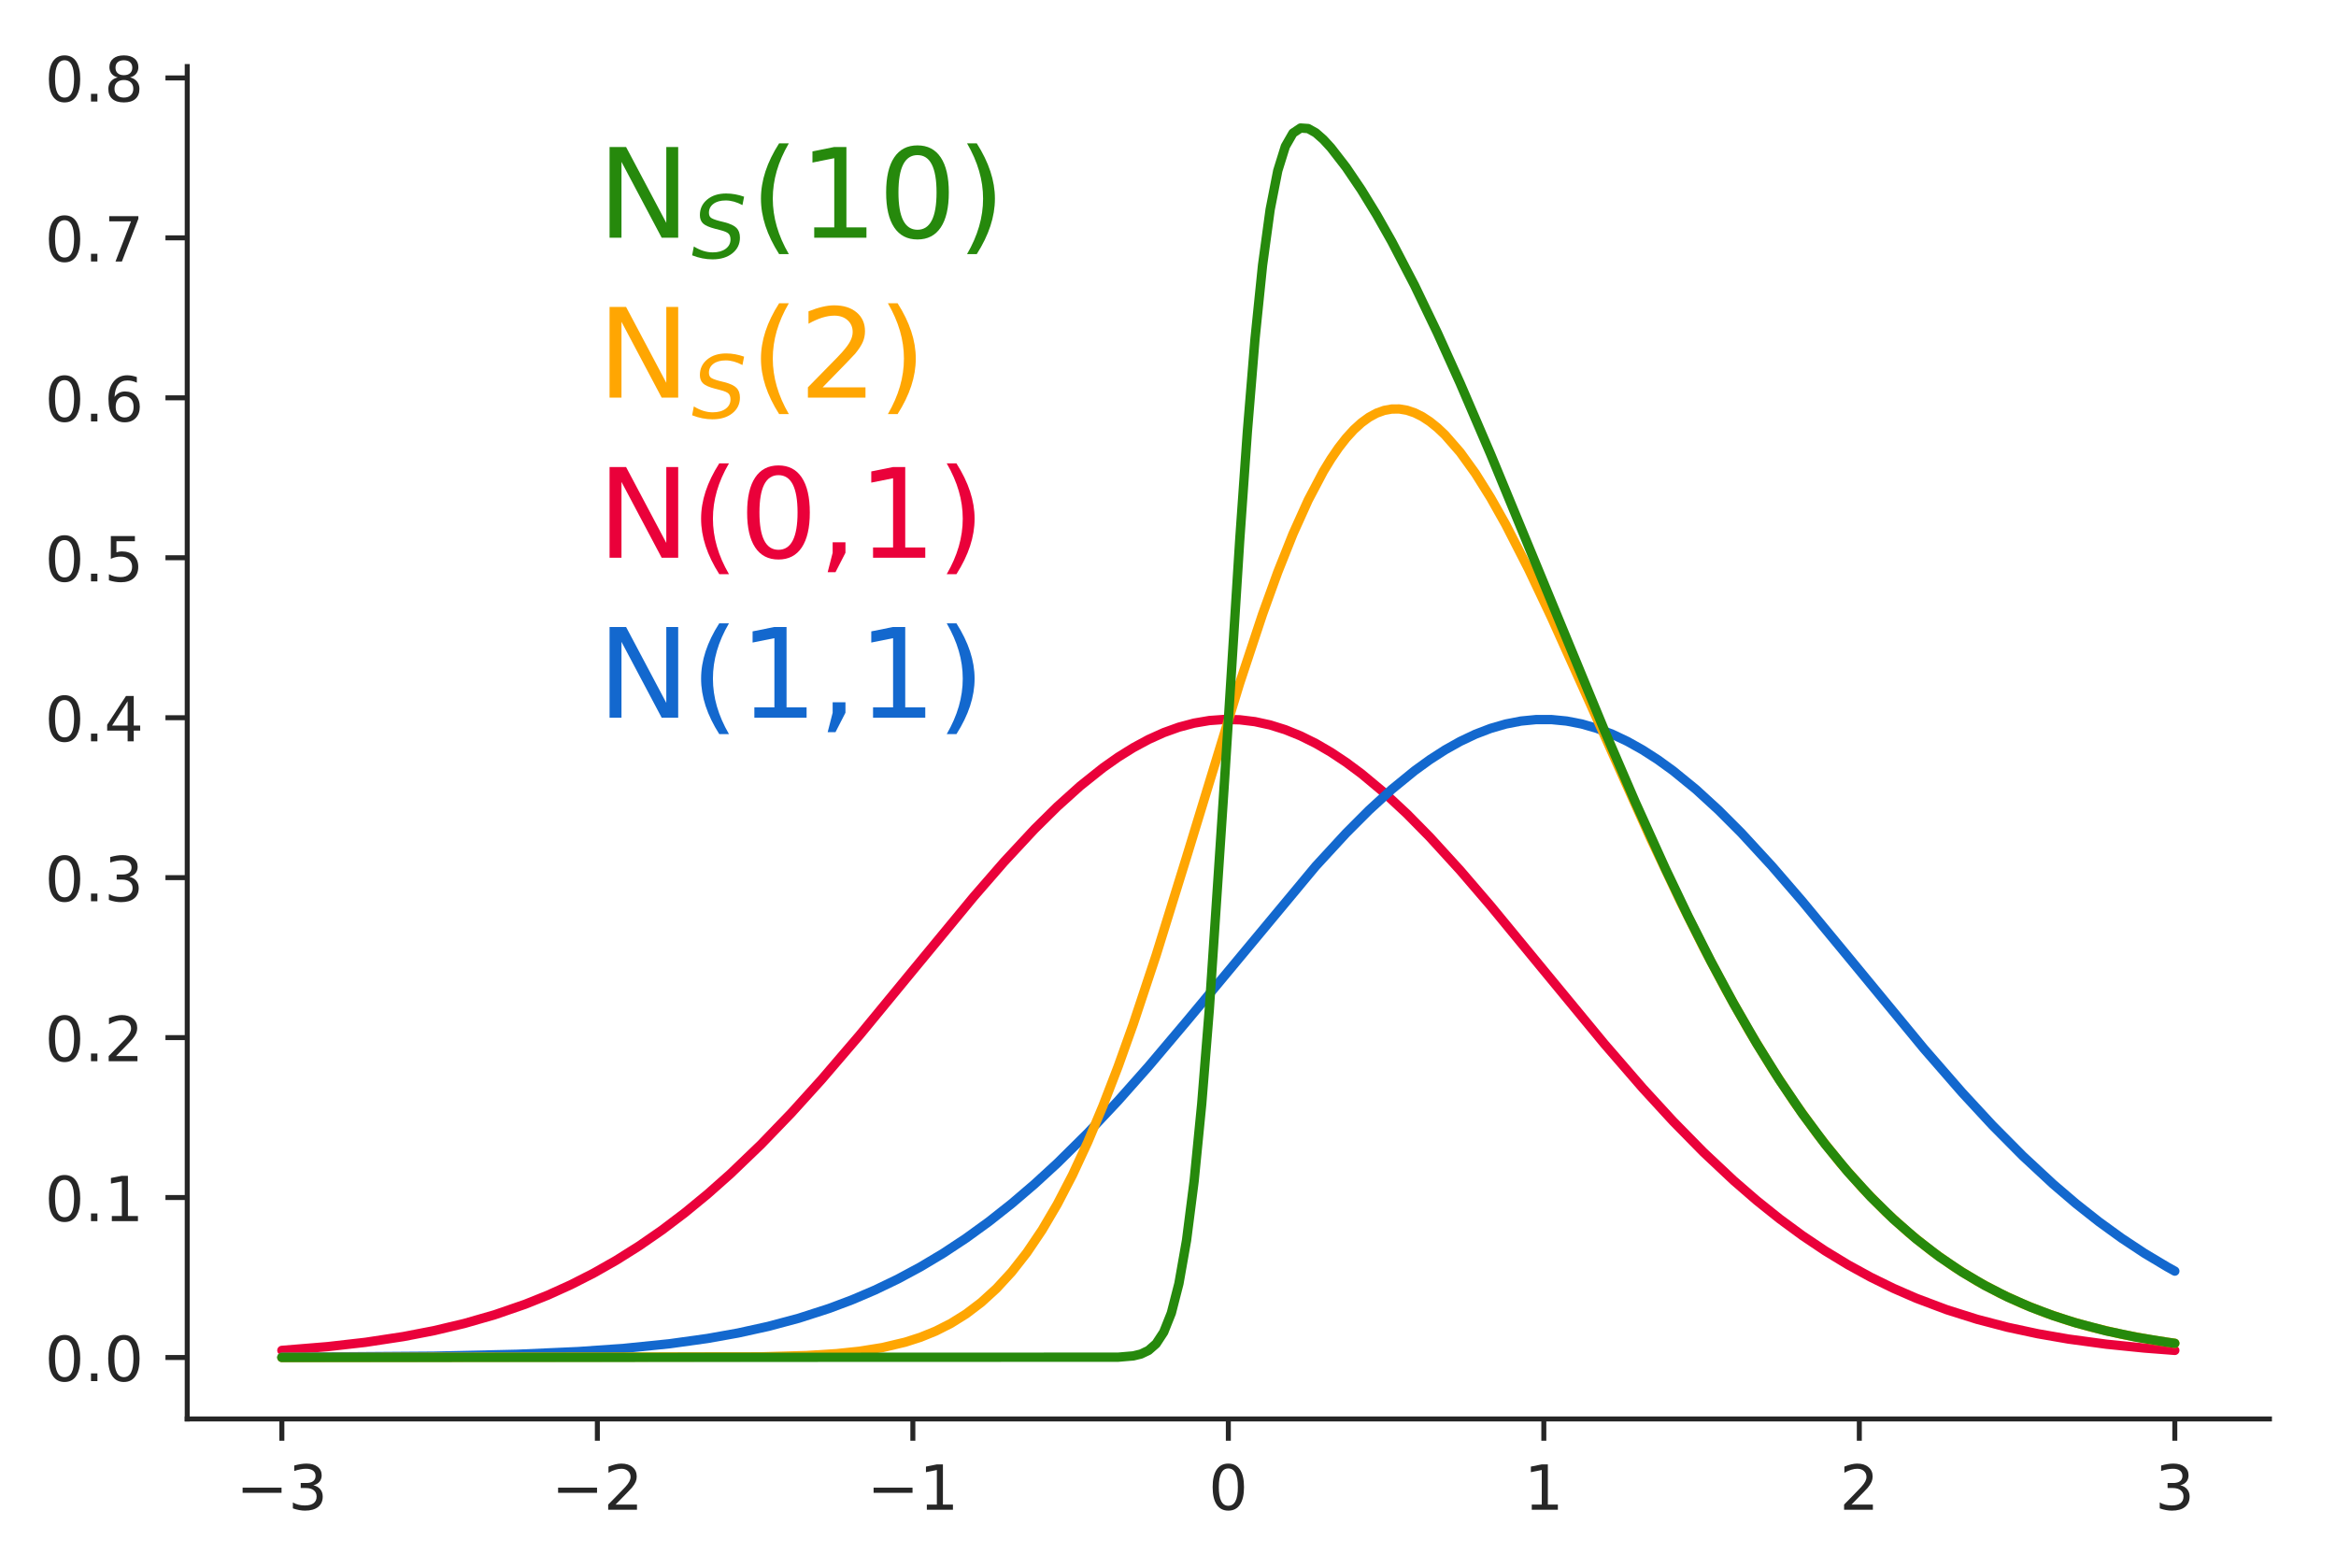
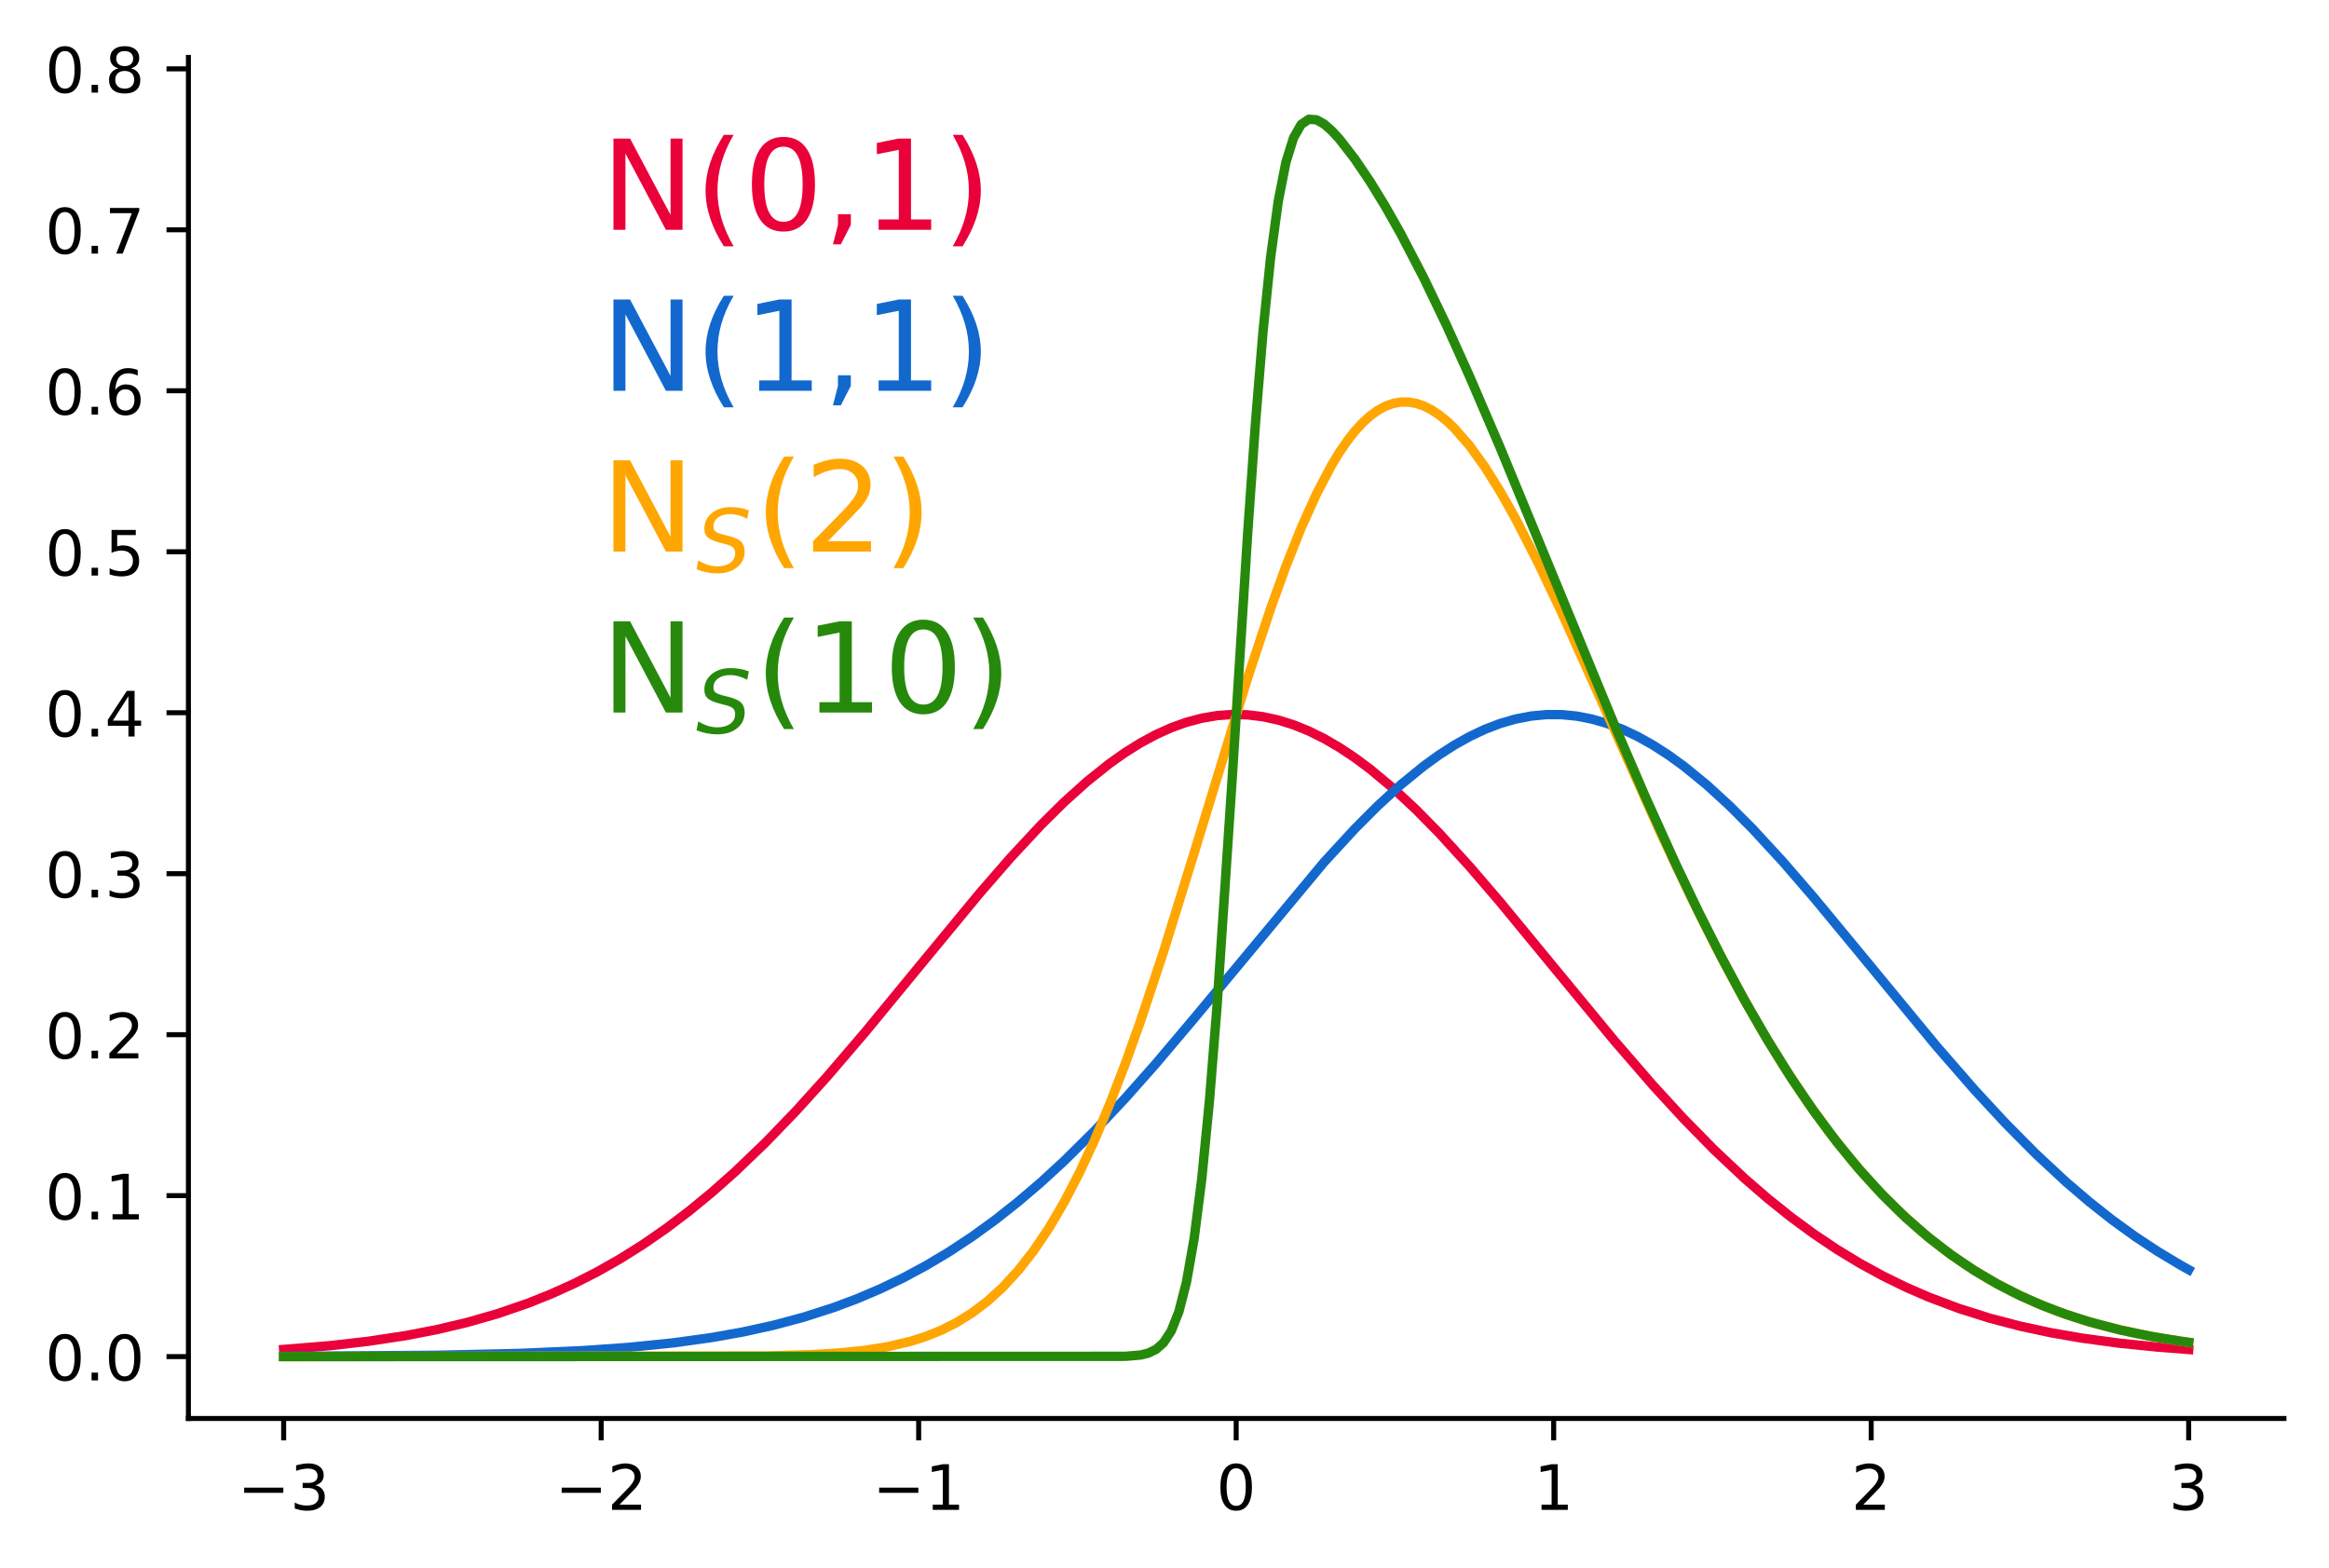
- <svg xmlns="http://www.w3.org/2000/svg" xmlns:xlink="http://www.w3.org/1999/xlink" height="252.018pt" version="1.1" viewBox="0 0 375.603 252.018" width="375.603pt">
+ <svg xmlns="http://www.w3.org/2000/svg" xmlns:xlink="http://www.w3.org/1999/xlink" height="250.49pt" version="1.1" viewBox="0 0 372.103 250.49" width="372.103pt">
  <defs>
-     <style type="text/css">
- *{stroke-linecap:butt;stroke-linejoin:round;}
-   </style>
+     <style type="text/css">*{stroke-linecap:butt;stroke-linejoin:round;}</style>
  </defs>
  <g id="figure_1">
    <g id="patch_1">
-       <path d="M 0 252.018  L 375.603 252.018  L 375.603 0  L 0 0  z " style="fill:none;" />
+       <path d="M 0 250.49  L 372.103 250.49  L 372.103 0  L 0 0  z " style="fill:none;" />
    </g>
    <g id="axes_1">
      <g id="patch_2">
-         <path d="M 30.103 228.14  L 364.903 228.14  L 364.903 10.7  L 30.103 10.7  z " style="fill:none;" />
+         <path d="M 30.103 226.612  L 364.903 226.612  L 364.903 9.172  L 30.103 9.172  z " style="fill:none;" />
      </g>
      <g id="matplotlib.axis_1">
        <g id="xtick_1">
          <g id="line2d_1">
            <defs>
-               <path d="M 0 0  L 0 3.5  " id="mc447a410db" style="stroke:#262626;stroke-width:0.8;" />
+               <path d="M 0 0  L 0 3.5  " id="mae4548a2cb" style="stroke:#000000;stroke-width:0.8;" />
            </defs>
            <g>
-               <use style="fill:#262626;stroke:#262626;stroke-width:0.8;" x="45.321" xlink:href="#mc447a410db" y="228.14" />
+               <use style="stroke:#000000;stroke-width:0.8;" x="45.321" xlink:href="#mae4548a2cb" y="226.612" />
            </g>
          </g>
          <g id="text_1">
-             <defs>
-               <path d="M 10.594 35.5  L 73.188 35.5  L 73.188 27.203  L 10.594 27.203  z " id="DejaVuSans-8722" />
-               <path d="M 40.578 39.312  Q 47.656 37.797 51.625 33  Q 55.609 28.219 55.609 21.188  Q 55.609 10.406 48.188 4.484  Q 40.766 -1.422 27.094 -1.422  Q 22.516 -1.422 17.656 -0.516  Q 12.797 0.391 7.625 2.203  L 7.625 11.719  Q 11.719 9.328 16.594 8.109  Q 21.484 6.891 26.812 6.891  Q 36.078 6.891 40.938 10.547  Q 45.797 14.203 45.797 21.188  Q 45.797 27.641 41.281 31.266  Q 36.766 34.906 28.719 34.906  L 20.219 34.906  L 20.219 43.016  L 29.109 43.016  Q 36.375 43.016 40.234 45.922  Q 44.094 48.828 44.094 54.297  Q 44.094 59.906 40.109 62.906  Q 36.141 65.922 28.719 65.922  Q 24.656 65.922 20.016 65.031  Q 15.375 64.156 9.812 62.312  L 9.812 71.094  Q 15.438 72.656 20.344 73.438  Q 25.25 74.219 29.594 74.219  Q 40.828 74.219 47.359 69.109  Q 53.906 64.016 53.906 55.328  Q 53.906 49.266 50.438 45.094  Q 46.969 40.922 40.578 39.312  z " id="DejaVuSans-51" />
-             </defs>
-             <g style="fill:#262626;" transform="translate(37.95021 242.7384)scale(0.1 -0.1)">
+             <g transform="translate(37.95021 241.21)scale(0.1 -0.1)">
+               <defs>
+                 <path d="M 10.594 35.5  L 73.188 35.5  L 73.188 27.203  L 10.594 27.203  z " id="DejaVuSans-8722" />
+                 <path d="M 40.578 39.312  Q 47.656 37.797 51.625 33  Q 55.609 28.219 55.609 21.188  Q 55.609 10.406 48.188 4.484  Q 40.766 -1.422 27.094 -1.422  Q 22.516 -1.422 17.656 -0.516  Q 12.797 0.391 7.625 2.203  L 7.625 11.719  Q 11.719 9.328 16.594 8.109  Q 21.484 6.891 26.812 6.891  Q 36.078 6.891 40.938 10.547  Q 45.797 14.203 45.797 21.188  Q 45.797 27.641 41.281 31.266  Q 36.766 34.906 28.719 34.906  L 20.219 34.906  L 20.219 43.016  L 29.109 43.016  Q 36.375 43.016 40.234 45.922  Q 44.094 48.828 44.094 54.297  Q 44.094 59.906 40.109 62.906  Q 36.141 65.922 28.719 65.922  Q 24.656 65.922 20.016 65.031  Q 15.375 64.156 9.812 62.312  L 9.812 71.094  Q 15.438 72.656 20.344 73.438  Q 25.25 74.219 29.594 74.219  Q 40.828 74.219 47.359 69.109  Q 53.906 64.016 53.906 55.328  Q 53.906 49.266 50.438 45.094  Q 46.969 40.922 40.578 39.312  z " id="DejaVuSans-51" />
+               </defs>
              <use xlink:href="#DejaVuSans-8722" />
              <use x="83.789" xlink:href="#DejaVuSans-51" />
            </g>
          </g>
        </g>
        <g id="xtick_2">
          <g id="line2d_2">
            <g>
-               <use style="fill:#262626;stroke:#262626;stroke-width:0.8;" x="96.049" xlink:href="#mc447a410db" y="228.14" />
+               <use style="stroke:#000000;stroke-width:0.8;" x="96.049" xlink:href="#mae4548a2cb" y="226.612" />
            </g>
          </g>
          <g id="text_2">
-             <defs>
-               <path d="M 19.188 8.297  L 53.609 8.297  L 53.609 0  L 7.328 0  L 7.328 8.297  Q 12.938 14.109 22.625 23.891  Q 32.328 33.688 34.812 36.531  Q 39.547 41.844 41.422 45.531  Q 43.312 49.219 43.312 52.781  Q 43.312 58.594 39.234 62.25  Q 35.156 65.922 28.609 65.922  Q 23.969 65.922 18.812 64.312  Q 13.672 62.703 7.812 59.422  L 7.812 69.391  Q 13.766 71.781 18.938 73  Q 24.125 74.219 28.422 74.219  Q 39.75 74.219 46.484 68.547  Q 53.219 62.891 53.219 53.422  Q 53.219 48.922 51.531 44.891  Q 49.859 40.875 45.406 35.406  Q 44.188 33.984 37.641 27.219  Q 31.109 20.453 19.188 8.297  z " id="DejaVuSans-50" />
-             </defs>
-             <g style="fill:#262626;" transform="translate(88.67749 242.7384)scale(0.1 -0.1)">
+             <g transform="translate(88.67749 241.21)scale(0.1 -0.1)">
+               <defs>
+                 <path d="M 19.188 8.297  L 53.609 8.297  L 53.609 0  L 7.328 0  L 7.328 8.297  Q 12.938 14.109 22.625 23.891  Q 32.328 33.688 34.812 36.531  Q 39.547 41.844 41.422 45.531  Q 43.312 49.219 43.312 52.781  Q 43.312 58.594 39.234 62.25  Q 35.156 65.922 28.609 65.922  Q 23.969 65.922 18.812 64.312  Q 13.672 62.703 7.812 59.422  L 7.812 69.391  Q 13.766 71.781 18.938 73  Q 24.125 74.219 28.422 74.219  Q 39.75 74.219 46.484 68.547  Q 53.219 62.891 53.219 53.422  Q 53.219 48.922 51.531 44.891  Q 49.859 40.875 45.406 35.406  Q 44.188 33.984 37.641 27.219  Q 31.109 20.453 19.188 8.297  z " id="DejaVuSans-50" />
+               </defs>
              <use xlink:href="#DejaVuSans-8722" />
              <use x="83.789" xlink:href="#DejaVuSans-50" />
            </g>
          </g>
        </g>
        <g id="xtick_3">
          <g id="line2d_3">
            <g>
-               <use style="fill:#262626;stroke:#262626;stroke-width:0.8;" x="146.776" xlink:href="#mc447a410db" y="228.14" />
+               <use style="stroke:#000000;stroke-width:0.8;" x="146.776" xlink:href="#mae4548a2cb" y="226.612" />
            </g>
          </g>
          <g id="text_3">
-             <defs>
-               <path d="M 12.406 8.297  L 28.516 8.297  L 28.516 63.922  L 10.984 60.406  L 10.984 69.391  L 28.422 72.906  L 38.281 72.906  L 38.281 8.297  L 54.391 8.297  L 54.391 0  L 12.406 0  z " id="DejaVuSans-49" />
-             </defs>
-             <g style="fill:#262626;" transform="translate(139.4048 242.7384)scale(0.1 -0.1)">
+             <g transform="translate(139.4048 241.21)scale(0.1 -0.1)">
+               <defs>
+                 <path d="M 12.406 8.297  L 28.516 8.297  L 28.516 63.922  L 10.984 60.406  L 10.984 69.391  L 28.422 72.906  L 38.281 72.906  L 38.281 8.297  L 54.391 8.297  L 54.391 0  L 12.406 0  z " id="DejaVuSans-49" />
+               </defs>
              <use xlink:href="#DejaVuSans-8722" />
              <use x="83.789" xlink:href="#DejaVuSans-49" />
            </g>
          </g>
        </g>
        <g id="xtick_4">
          <g id="line2d_4">
            <g>
-               <use style="fill:#262626;stroke:#262626;stroke-width:0.8;" x="197.503" xlink:href="#mc447a410db" y="228.14" />
+               <use style="stroke:#000000;stroke-width:0.8;" x="197.503" xlink:href="#mae4548a2cb" y="226.612" />
            </g>
          </g>
          <g id="text_4">
-             <defs>
-               <path d="M 31.781 66.406  Q 24.172 66.406 20.328 58.906  Q 16.5 51.422 16.5 36.375  Q 16.5 21.391 20.328 13.891  Q 24.172 6.391 31.781 6.391  Q 39.453 6.391 43.281 13.891  Q 47.125 21.391 47.125 36.375  Q 47.125 51.422 43.281 58.906  Q 39.453 66.406 31.781 66.406  z M 31.781 74.219  Q 44.047 74.219 50.516 64.516  Q 56.984 54.828 56.984 36.375  Q 56.984 17.969 50.516 8.266  Q 44.047 -1.422 31.781 -1.422  Q 19.531 -1.422 13.062 8.266  Q 6.594 17.969 6.594 36.375  Q 6.594 54.828 13.062 64.516  Q 19.531 74.219 31.781 74.219  z " id="DejaVuSans-48" />
-             </defs>
-             <g style="fill:#262626;" transform="translate(194.3219 242.7384)scale(0.1 -0.1)">
+             <g transform="translate(194.3219 241.21)scale(0.1 -0.1)">
+               <defs>
+                 <path d="M 31.781 66.406  Q 24.172 66.406 20.328 58.906  Q 16.5 51.422 16.5 36.375  Q 16.5 21.391 20.328 13.891  Q 24.172 6.391 31.781 6.391  Q 39.453 6.391 43.281 13.891  Q 47.125 21.391 47.125 36.375  Q 47.125 51.422 43.281 58.906  Q 39.453 66.406 31.781 66.406  z M 31.781 74.219  Q 44.047 74.219 50.516 64.516  Q 56.984 54.828 56.984 36.375  Q 56.984 17.969 50.516 8.266  Q 44.047 -1.422 31.781 -1.422  Q 19.531 -1.422 13.062 8.266  Q 6.594 17.969 6.594 36.375  Q 6.594 54.828 13.062 64.516  Q 19.531 74.219 31.781 74.219  z " id="DejaVuSans-48" />
+               </defs>
              <use xlink:href="#DejaVuSans-48" />
            </g>
          </g>
        </g>
        <g id="xtick_5">
          <g id="line2d_5">
            <g>
-               <use style="fill:#262626;stroke:#262626;stroke-width:0.8;" x="248.23" xlink:href="#mc447a410db" y="228.14" />
+               <use style="stroke:#000000;stroke-width:0.8;" x="248.23" xlink:href="#mae4548a2cb" y="226.612" />
            </g>
          </g>
          <g id="text_5">
-             <g style="fill:#262626;" transform="translate(245.0491 242.7384)scale(0.1 -0.1)">
+             <g transform="translate(245.0491 241.21)scale(0.1 -0.1)">
              <use xlink:href="#DejaVuSans-49" />
            </g>
          </g>
        </g>
        <g id="xtick_6">
          <g id="line2d_6">
            <g>
-               <use style="fill:#262626;stroke:#262626;stroke-width:0.8;" x="298.958" xlink:href="#mc447a410db" y="228.14" />
+               <use style="stroke:#000000;stroke-width:0.8;" x="298.958" xlink:href="#mae4548a2cb" y="226.612" />
            </g>
          </g>
          <g id="text_6">
-             <g style="fill:#262626;" transform="translate(295.7764 242.7384)scale(0.1 -0.1)">
+             <g transform="translate(295.7764 241.21)scale(0.1 -0.1)">
              <use xlink:href="#DejaVuSans-50" />
            </g>
          </g>
        </g>
        <g id="xtick_7">
          <g id="line2d_7">
            <g>
-               <use style="fill:#262626;stroke:#262626;stroke-width:0.8;" x="349.685" xlink:href="#mc447a410db" y="228.14" />
+               <use style="stroke:#000000;stroke-width:0.8;" x="349.685" xlink:href="#mae4548a2cb" y="226.612" />
            </g>
          </g>
          <g id="text_7">
-             <g style="fill:#262626;" transform="translate(346.5037 242.7384)scale(0.1 -0.1)">
+             <g transform="translate(346.5037 241.21)scale(0.1 -0.1)">
              <use xlink:href="#DejaVuSans-51" />
            </g>
          </g>
        </g>
      </g>
      <g id="matplotlib.axis_2">
        <g id="ytick_1">
          <g id="line2d_8">
            <defs>
-               <path d="M 0 0  L -3.5 0  " id="mde9d2b13f0" style="stroke:#262626;stroke-width:0.8;" />
+               <path d="M 0 0  L -3.5 0  " id="md2bda6d7cb" style="stroke:#000000;stroke-width:0.8;" />
            </defs>
            <g>
-               <use style="fill:#262626;stroke:#262626;stroke-width:0.8;" x="30.103" xlink:href="#mde9d2b13f0" y="218.256" />
+               <use style="stroke:#000000;stroke-width:0.8;" x="30.103" xlink:href="#md2bda6d7cb" y="216.728" />
            </g>
          </g>
          <g id="text_8">
-             <defs>
-               <path d="M 10.688 12.406  L 21 12.406  L 21 0  L 10.688 0  z " id="DejaVuSans-46" />
-             </defs>
-             <g style="fill:#262626;" transform="translate(7.2 222.0556)scale(0.1 -0.1)">
+             <g transform="translate(7.2 220.5271)scale(0.1 -0.1)">
+               <defs>
+                 <path d="M 10.688 12.406  L 21 12.406  L 21 0  L 10.688 0  z " id="DejaVuSans-46" />
+               </defs>
              <use xlink:href="#DejaVuSans-48" />
              <use x="63.623" xlink:href="#DejaVuSans-46" />
              <use x="95.41" xlink:href="#DejaVuSans-48" />
            </g>
          </g>
        </g>
        <g id="ytick_2">
          <g id="line2d_9">
            <g>
-               <use style="fill:#262626;stroke:#262626;stroke-width:0.8;" x="30.103" xlink:href="#mde9d2b13f0" y="192.54" />
+               <use style="stroke:#000000;stroke-width:0.8;" x="30.103" xlink:href="#md2bda6d7cb" y="191.012" />
            </g>
          </g>
          <g id="text_9">
-             <g style="fill:#262626;" transform="translate(7.2 196.3395)scale(0.1 -0.1)">
+             <g transform="translate(7.2 194.811)scale(0.1 -0.1)">
              <use xlink:href="#DejaVuSans-48" />
              <use x="63.623" xlink:href="#DejaVuSans-46" />
              <use x="95.41" xlink:href="#DejaVuSans-49" />
            </g>
          </g>
        </g>
        <g id="ytick_3">
          <g id="line2d_10">
            <g>
-               <use style="fill:#262626;stroke:#262626;stroke-width:0.8;" x="30.103" xlink:href="#mde9d2b13f0" y="166.824" />
+               <use style="stroke:#000000;stroke-width:0.8;" x="30.103" xlink:href="#md2bda6d7cb" y="165.296" />
            </g>
          </g>
          <g id="text_10">
-             <g style="fill:#262626;" transform="translate(7.2 170.6234)scale(0.1 -0.1)">
+             <g transform="translate(7.2 169.095)scale(0.1 -0.1)">
              <use xlink:href="#DejaVuSans-48" />
              <use x="63.623" xlink:href="#DejaVuSans-46" />
              <use x="95.41" xlink:href="#DejaVuSans-50" />
            </g>
          </g>
        </g>
        <g id="ytick_4">
          <g id="line2d_11">
            <g>
-               <use style="fill:#262626;stroke:#262626;stroke-width:0.8;" x="30.103" xlink:href="#mde9d2b13f0" y="141.108" />
+               <use style="stroke:#000000;stroke-width:0.8;" x="30.103" xlink:href="#md2bda6d7cb" y="139.58" />
            </g>
          </g>
          <g id="text_11">
-             <g style="fill:#262626;" transform="translate(7.2 144.9073)scale(0.1 -0.1)">
+             <g transform="translate(7.2 143.3789)scale(0.1 -0.1)">
              <use xlink:href="#DejaVuSans-48" />
              <use x="63.623" xlink:href="#DejaVuSans-46" />
              <use x="95.41" xlink:href="#DejaVuSans-51" />
            </g>
          </g>
        </g>
        <g id="ytick_5">
          <g id="line2d_12">
            <g>
-               <use style="fill:#262626;stroke:#262626;stroke-width:0.8;" x="30.103" xlink:href="#mde9d2b13f0" y="115.392" />
+               <use style="stroke:#000000;stroke-width:0.8;" x="30.103" xlink:href="#md2bda6d7cb" y="113.864" />
            </g>
          </g>
          <g id="text_12">
-             <defs>
-               <path d="M 37.797 64.312  L 12.891 25.391  L 37.797 25.391  z M 35.203 72.906  L 47.609 72.906  L 47.609 25.391  L 58.016 25.391  L 58.016 17.188  L 47.609 17.188  L 47.609 0  L 37.797 0  L 37.797 17.188  L 4.891 17.188  L 4.891 26.703  z " id="DejaVuSans-52" />
-             </defs>
-             <g style="fill:#262626;" transform="translate(7.2 119.1912)scale(0.1 -0.1)">
+             <g transform="translate(7.2 117.6628)scale(0.1 -0.1)">
+               <defs>
+                 <path d="M 37.797 64.312  L 12.891 25.391  L 37.797 25.391  z M 35.203 72.906  L 47.609 72.906  L 47.609 25.391  L 58.016 25.391  L 58.016 17.188  L 47.609 17.188  L 47.609 0  L 37.797 0  L 37.797 17.188  L 4.891 17.188  L 4.891 26.703  z " id="DejaVuSans-52" />
+               </defs>
              <use xlink:href="#DejaVuSans-48" />
              <use x="63.623" xlink:href="#DejaVuSans-46" />
              <use x="95.41" xlink:href="#DejaVuSans-52" />
            </g>
          </g>
        </g>
        <g id="ytick_6">
          <g id="line2d_13">
            <g>
-               <use style="fill:#262626;stroke:#262626;stroke-width:0.8;" x="30.103" xlink:href="#mde9d2b13f0" y="89.676" />
+               <use style="stroke:#000000;stroke-width:0.8;" x="30.103" xlink:href="#md2bda6d7cb" y="88.147" />
            </g>
          </g>
          <g id="text_13">
-             <defs>
-               <path d="M 10.797 72.906  L 49.516 72.906  L 49.516 64.594  L 19.828 64.594  L 19.828 46.734  Q 21.969 47.469 24.109 47.828  Q 26.266 48.188 28.422 48.188  Q 40.625 48.188 47.75 41.5  Q 54.891 34.812 54.891 23.391  Q 54.891 11.625 47.562 5.094  Q 40.234 -1.422 26.906 -1.422  Q 22.312 -1.422 17.547 -0.641  Q 12.797 0.141 7.719 1.703  L 7.719 11.625  Q 12.109 9.234 16.797 8.062  Q 21.484 6.891 26.703 6.891  Q 35.156 6.891 40.078 11.328  Q 45.016 15.766 45.016 23.391  Q 45.016 31 40.078 35.438  Q 35.156 39.891 26.703 39.891  Q 22.75 39.891 18.812 39.016  Q 14.891 38.141 10.797 36.281  z " id="DejaVuSans-53" />
-             </defs>
-             <g style="fill:#262626;" transform="translate(7.2 93.47516)scale(0.1 -0.1)">
+             <g transform="translate(7.2 91.94669)scale(0.1 -0.1)">
+               <defs>
+                 <path d="M 10.797 72.906  L 49.516 72.906  L 49.516 64.594  L 19.828 64.594  L 19.828 46.734  Q 21.969 47.469 24.109 47.828  Q 26.266 48.188 28.422 48.188  Q 40.625 48.188 47.75 41.5  Q 54.891 34.812 54.891 23.391  Q 54.891 11.625 47.562 5.094  Q 40.234 -1.422 26.906 -1.422  Q 22.312 -1.422 17.547 -0.641  Q 12.797 0.141 7.719 1.703  L 7.719 11.625  Q 12.109 9.234 16.797 8.062  Q 21.484 6.891 26.703 6.891  Q 35.156 6.891 40.078 11.328  Q 45.016 15.766 45.016 23.391  Q 45.016 31 40.078 35.438  Q 35.156 39.891 26.703 39.891  Q 22.75 39.891 18.812 39.016  Q 14.891 38.141 10.797 36.281  z " id="DejaVuSans-53" />
+               </defs>
              <use xlink:href="#DejaVuSans-48" />
              <use x="63.623" xlink:href="#DejaVuSans-46" />
              <use x="95.41" xlink:href="#DejaVuSans-53" />
            </g>
          </g>
        </g>
        <g id="ytick_7">
          <g id="line2d_14">
            <g>
-               <use style="fill:#262626;stroke:#262626;stroke-width:0.8;" x="30.103" xlink:href="#mde9d2b13f0" y="63.96" />
+               <use style="stroke:#000000;stroke-width:0.8;" x="30.103" xlink:href="#md2bda6d7cb" y="62.431" />
            </g>
          </g>
          <g id="text_14">
-             <defs>
-               <path d="M 33.016 40.375  Q 26.375 40.375 22.484 35.828  Q 18.609 31.297 18.609 23.391  Q 18.609 15.531 22.484 10.953  Q 26.375 6.391 33.016 6.391  Q 39.656 6.391 43.531 10.953  Q 47.406 15.531 47.406 23.391  Q 47.406 31.297 43.531 35.828  Q 39.656 40.375 33.016 40.375  z M 52.594 71.297  L 52.594 62.312  Q 48.875 64.062 45.094 64.984  Q 41.312 65.922 37.594 65.922  Q 27.828 65.922 22.672 59.328  Q 17.531 52.734 16.797 39.406  Q 19.672 43.656 24.016 45.922  Q 28.375 48.188 33.594 48.188  Q 44.578 48.188 50.953 41.516  Q 57.328 34.859 57.328 23.391  Q 57.328 12.156 50.688 5.359  Q 44.047 -1.422 33.016 -1.422  Q 20.359 -1.422 13.672 8.266  Q 6.984 17.969 6.984 36.375  Q 6.984 53.656 15.188 63.938  Q 23.391 74.219 37.203 74.219  Q 40.922 74.219 44.703 73.484  Q 48.484 72.75 52.594 71.297  z " id="DejaVuSans-54" />
-             </defs>
-             <g style="fill:#262626;" transform="translate(7.2 67.75907)scale(0.1 -0.1)">
+             <g transform="translate(7.2 66.23061)scale(0.1 -0.1)">
+               <defs>
+                 <path d="M 33.016 40.375  Q 26.375 40.375 22.484 35.828  Q 18.609 31.297 18.609 23.391  Q 18.609 15.531 22.484 10.953  Q 26.375 6.391 33.016 6.391  Q 39.656 6.391 43.531 10.953  Q 47.406 15.531 47.406 23.391  Q 47.406 31.297 43.531 35.828  Q 39.656 40.375 33.016 40.375  z M 52.594 71.297  L 52.594 62.312  Q 48.875 64.062 45.094 64.984  Q 41.312 65.922 37.594 65.922  Q 27.828 65.922 22.672 59.328  Q 17.531 52.734 16.797 39.406  Q 19.672 43.656 24.016 45.922  Q 28.375 48.188 33.594 48.188  Q 44.578 48.188 50.953 41.516  Q 57.328 34.859 57.328 23.391  Q 57.328 12.156 50.688 5.359  Q 44.047 -1.422 33.016 -1.422  Q 20.359 -1.422 13.672 8.266  Q 6.984 17.969 6.984 36.375  Q 6.984 53.656 15.188 63.938  Q 23.391 74.219 37.203 74.219  Q 40.922 74.219 44.703 73.484  Q 48.484 72.75 52.594 71.297  z " id="DejaVuSans-54" />
+               </defs>
              <use xlink:href="#DejaVuSans-48" />
              <use x="63.623" xlink:href="#DejaVuSans-46" />
              <use x="95.41" xlink:href="#DejaVuSans-54" />
            </g>
          </g>
        </g>
        <g id="ytick_8">
          <g id="line2d_15">
            <g>
-               <use style="fill:#262626;stroke:#262626;stroke-width:0.8;" x="30.103" xlink:href="#mde9d2b13f0" y="38.244" />
+               <use style="stroke:#000000;stroke-width:0.8;" x="30.103" xlink:href="#md2bda6d7cb" y="36.715" />
            </g>
          </g>
          <g id="text_15">
-             <defs>
-               <path d="M 8.203 72.906  L 55.078 72.906  L 55.078 68.703  L 28.609 0  L 18.312 0  L 43.219 64.594  L 8.203 64.594  z " id="DejaVuSans-55" />
-             </defs>
-             <g style="fill:#262626;" transform="translate(7.2 42.04299)scale(0.1 -0.1)">
+             <g transform="translate(7.2 40.51452)scale(0.1 -0.1)">
+               <defs>
+                 <path d="M 8.203 72.906  L 55.078 72.906  L 55.078 68.703  L 28.609 0  L 18.312 0  L 43.219 64.594  L 8.203 64.594  z " id="DejaVuSans-55" />
+               </defs>
              <use xlink:href="#DejaVuSans-48" />
              <use x="63.623" xlink:href="#DejaVuSans-46" />
              <use x="95.41" xlink:href="#DejaVuSans-55" />
            </g>
          </g>
        </g>
        <g id="ytick_9">
          <g id="line2d_16">
            <g>
-               <use style="fill:#262626;stroke:#262626;stroke-width:0.8;" x="30.103" xlink:href="#mde9d2b13f0" y="12.528" />
+               <use style="stroke:#000000;stroke-width:0.8;" x="30.103" xlink:href="#md2bda6d7cb" y="10.999" />
            </g>
          </g>
          <g id="text_16">
-             <defs>
-               <path d="M 31.781 34.625  Q 24.75 34.625 20.719 30.859  Q 16.703 27.094 16.703 20.516  Q 16.703 13.922 20.719 10.156  Q 24.75 6.391 31.781 6.391  Q 38.812 6.391 42.859 10.172  Q 46.922 13.969 46.922 20.516  Q 46.922 27.094 42.891 30.859  Q 38.875 34.625 31.781 34.625  z M 21.922 38.812  Q 15.578 40.375 12.031 44.719  Q 8.5 49.078 8.5 55.328  Q 8.5 64.062 14.719 69.141  Q 20.953 74.219 31.781 74.219  Q 42.672 74.219 48.875 69.141  Q 55.078 64.062 55.078 55.328  Q 55.078 49.078 51.531 44.719  Q 48 40.375 41.703 38.812  Q 48.828 37.156 52.797 32.312  Q 56.781 27.484 56.781 20.516  Q 56.781 9.906 50.312 4.234  Q 43.844 -1.422 31.781 -1.422  Q 19.734 -1.422 13.25 4.234  Q 6.781 9.906 6.781 20.516  Q 6.781 27.484 10.781 32.312  Q 14.797 37.156 21.922 38.812  z M 18.312 54.391  Q 18.312 48.734 21.844 45.562  Q 25.391 42.391 31.781 42.391  Q 38.141 42.391 41.719 45.562  Q 45.312 48.734 45.312 54.391  Q 45.312 60.062 41.719 63.234  Q 38.141 66.406 31.781 66.406  Q 25.391 66.406 21.844 63.234  Q 18.312 60.062 18.312 54.391  z " id="DejaVuSans-56" />
-             </defs>
-             <g style="fill:#262626;" transform="translate(7.2 16.3269)scale(0.1 -0.1)">
+             <g transform="translate(7.2 14.79844)scale(0.1 -0.1)">
+               <defs>
+                 <path d="M 31.781 34.625  Q 24.75 34.625 20.719 30.859  Q 16.703 27.094 16.703 20.516  Q 16.703 13.922 20.719 10.156  Q 24.75 6.391 31.781 6.391  Q 38.812 6.391 42.859 10.172  Q 46.922 13.969 46.922 20.516  Q 46.922 27.094 42.891 30.859  Q 38.875 34.625 31.781 34.625  z M 21.922 38.812  Q 15.578 40.375 12.031 44.719  Q 8.5 49.078 8.5 55.328  Q 8.5 64.062 14.719 69.141  Q 20.953 74.219 31.781 74.219  Q 42.672 74.219 48.875 69.141  Q 55.078 64.062 55.078 55.328  Q 55.078 49.078 51.531 44.719  Q 48 40.375 41.703 38.812  Q 48.828 37.156 52.797 32.312  Q 56.781 27.484 56.781 20.516  Q 56.781 9.906 50.312 4.234  Q 43.844 -1.422 31.781 -1.422  Q 19.734 -1.422 13.25 4.234  Q 6.781 9.906 6.781 20.516  Q 6.781 27.484 10.781 32.312  Q 14.797 37.156 21.922 38.812  z M 18.312 54.391  Q 18.312 48.734 21.844 45.562  Q 25.391 42.391 31.781 42.391  Q 38.141 42.391 41.719 45.562  Q 45.312 48.734 45.312 54.391  Q 45.312 60.062 41.719 63.234  Q 38.141 66.406 31.781 66.406  Q 25.391 66.406 21.844 63.234  Q 18.312 60.062 18.312 54.391  z " id="DejaVuSans-56" />
+               </defs>
              <use xlink:href="#DejaVuSans-48" />
              <use x="63.623" xlink:href="#DejaVuSans-46" />
              <use x="95.41" xlink:href="#DejaVuSans-56" />
            </g>
          </g>
        </g>
      </g>
      <g id="line2d_17">
-         <path clip-path="url(#pbf4312c052)" d="M 45.321 217.117  L 52.655 216.516  L 58.767 215.819  L 64.879 214.893  L 69.768 213.949  L 74.658 212.791  L 79.547 211.386  L 84.436 209.7  L 88.103 208.23  L 91.77 206.569  L 95.437 204.704  L 99.104 202.623  L 102.771 200.316  L 106.439 197.777  L 110.106 195  L 113.773 191.984  L 117.44 188.732  L 122.329 184.04  L 127.218 178.969  L 132.108 173.564  L 138.219 166.432  L 146.776 156.031  L 156.555 144.191  L 161.444 138.569  L 166.333 133.313  L 170 129.687  L 173.667 126.387  L 177.334 123.461  L 179.779 121.739  L 182.224 120.214  L 184.669 118.896  L 187.113 117.794  L 189.558 116.915  L 192.003 116.265  L 194.447 115.85  L 196.892 115.671  L 199.337 115.731  L 201.781 116.028  L 204.226 116.561  L 206.671 117.326  L 209.115 118.317  L 211.56 119.528  L 214.005 120.951  L 216.449 122.576  L 218.894 124.392  L 222.561 127.447  L 226.228 130.862  L 229.895 134.586  L 234.785 139.945  L 239.674 145.638  L 248.23 156.031  L 258.009 167.886  L 264.121 174.944  L 269.01 180.27  L 273.9 185.25  L 278.789 189.842  L 282.456 193.016  L 286.123 195.952  L 289.79 198.65  L 293.457 201.111  L 297.124 203.341  L 300.791 205.349  L 304.458 207.144  L 308.125 208.74  L 313.015 210.58  L 317.904 212.121  L 322.793 213.398  L 327.683 214.445  L 332.572 215.294  L 338.684 216.123  L 344.796 216.742  L 349.685 217.117  L 349.685 217.117  " style="fill:none;stroke:#ea013a;stroke-linecap:round;stroke-width:1.5;" />
+         <path clip-path="url(#p0222ab68b4)" d="M 45.321 215.588  L 52.655 214.988  L 58.767 214.291  L 64.879 213.364  L 69.768 212.42  L 74.658 211.262  L 79.547 209.857  L 84.436 208.171  L 88.103 206.701  L 91.77 205.04  L 95.437 203.175  L 99.104 201.094  L 102.771 198.788  L 106.439 196.248  L 110.106 193.471  L 113.773 190.455  L 117.44 187.203  L 122.329 182.511  L 127.218 177.441  L 132.108 172.036  L 138.219 164.903  L 146.776 154.503  L 156.555 142.662  L 161.444 137.04  L 166.333 131.785  L 170 128.158  L 173.667 124.858  L 177.334 121.932  L 179.779 120.21  L 182.224 118.685  L 184.669 117.367  L 187.113 116.265  L 189.558 115.386  L 192.003 114.737  L 194.447 114.322  L 196.892 114.143  L 199.337 114.203  L 201.781 114.5  L 204.226 115.033  L 206.671 115.797  L 209.115 116.789  L 211.56 118  L 214.005 119.423  L 216.449 121.047  L 218.894 122.863  L 222.561 125.919  L 226.228 129.333  L 229.895 133.057  L 234.785 138.416  L 239.674 144.11  L 248.23 154.503  L 258.009 166.357  L 264.121 173.415  L 269.01 178.742  L 273.9 183.721  L 278.789 188.313  L 282.456 191.487  L 286.123 194.424  L 289.79 197.121  L 293.457 199.582  L 297.124 201.812  L 300.791 203.82  L 304.458 205.616  L 308.125 207.212  L 313.015 209.051  L 317.904 210.593  L 322.793 211.87  L 327.683 212.917  L 332.572 213.766  L 338.684 214.594  L 344.796 215.213  L 349.685 215.588  L 349.685 215.588  " style="fill:none;stroke:#ea013a;stroke-linecap:square;stroke-width:1.5;" />
      </g>
      <g id="line2d_18">
-         <path clip-path="url(#pbf4312c052)" d="M 45.321 218.222  L 69.768 218.046  L 83.214 217.74  L 92.993 217.307  L 100.327 216.794  L 107.661 216.05  L 113.773 215.198  L 118.662 214.326  L 123.551 213.252  L 128.441 211.944  L 133.33 210.367  L 136.997 208.988  L 140.664 207.424  L 144.331 205.662  L 147.998 203.691  L 151.665 201.498  L 155.332 199.076  L 158.999 196.418  L 162.666 193.522  L 166.333 190.387  L 170 187.019  L 174.89 182.181  L 179.779 176.979  L 184.669 171.463  L 190.78 164.231  L 211.56 139.254  L 216.449 133.946  L 220.116 130.27  L 223.784 126.912  L 227.451 123.921  L 229.895 122.151  L 232.34 120.576  L 234.785 119.205  L 237.229 118.048  L 239.674 117.113  L 242.119 116.406  L 244.563 115.932  L 247.008 115.694  L 249.453 115.694  L 251.897 115.932  L 254.342 116.406  L 256.787 117.113  L 259.231 118.048  L 261.676 119.205  L 264.121 120.576  L 266.566 122.151  L 269.01 123.921  L 272.677 126.912  L 276.344 130.27  L 280.011 133.946  L 284.901 139.254  L 289.79 144.913  L 297.124 153.783  L 309.348 168.608  L 315.459 175.627  L 320.349 180.913  L 325.238 185.846  L 330.127 190.387  L 333.794 193.522  L 337.462 196.418  L 341.129 199.076  L 344.796 201.498  L 348.463 203.691  L 349.685 204.372  L 349.685 204.372  " style="fill:none;stroke:#1368ce;stroke-linecap:round;stroke-width:1.5;" />
+         <path clip-path="url(#p0222ab68b4)" d="M 45.321 216.693  L 69.768 216.517  L 83.214 216.211  L 92.993 215.778  L 100.327 215.265  L 107.661 214.522  L 113.773 213.669  L 118.662 212.797  L 123.551 211.724  L 128.441 210.415  L 133.33 208.839  L 136.997 207.459  L 140.664 205.896  L 144.331 204.134  L 147.998 202.162  L 151.665 199.97  L 155.332 197.548  L 158.999 194.89  L 162.666 191.993  L 166.333 188.859  L 170 185.49  L 174.89 180.652  L 179.779 175.45  L 184.669 169.934  L 190.78 162.703  L 211.56 137.726  L 216.449 132.417  L 220.116 128.741  L 223.784 125.384  L 227.451 122.392  L 229.895 120.623  L 232.34 119.048  L 234.785 117.677  L 237.229 116.52  L 239.674 115.585  L 242.119 114.877  L 244.563 114.403  L 247.008 114.165  L 249.453 114.165  L 251.897 114.403  L 254.342 114.877  L 256.787 115.585  L 259.231 116.52  L 261.676 117.677  L 264.121 119.048  L 266.566 120.623  L 269.01 122.392  L 272.677 125.384  L 276.344 128.741  L 280.011 132.417  L 284.901 137.726  L 289.79 143.384  L 297.124 152.254  L 309.348 167.079  L 315.459 174.098  L 320.349 179.384  L 325.238 184.317  L 330.127 188.859  L 333.794 191.993  L 337.462 194.89  L 341.129 197.548  L 344.796 199.97  L 348.463 202.162  L 349.685 202.844  L 349.685 202.844  " style="fill:none;stroke:#1368ce;stroke-linecap:square;stroke-width:1.5;" />
      </g>
      <g id="line2d_19">
-         <path clip-path="url(#pbf4312c052)" d="M 45.321 218.256  L 122.329 218.152  L 129.663 217.943  L 134.552 217.636  L 138.219 217.25  L 141.886 216.663  L 145.554 215.794  L 147.998 215.009  L 150.443 214.018  L 152.888 212.781  L 155.332 211.257  L 157.777 209.401  L 160.222 207.168  L 162.666 204.512  L 165.111 201.391  L 167.556 197.769  L 170 193.615  L 172.445 188.909  L 174.89 183.644  L 177.334 177.825  L 179.779 171.476  L 182.224 164.637  L 185.891 153.588  L 190.78 137.819  L 199.337 109.823  L 203.004 98.755  L 205.448 91.994  L 207.893 85.854  L 210.338 80.427  L 212.782 75.791  L 214.005 73.788  L 215.227 72.002  L 216.449 70.437  L 217.672 69.096  L 218.894 67.981  L 220.116 67.092  L 221.339 66.427  L 222.561 65.986  L 223.784 65.764  L 225.006 65.758  L 226.228 65.963  L 227.451 66.373  L 228.673 66.981  L 229.895 67.78  L 231.118 68.762  L 232.34 69.919  L 234.785 72.722  L 237.229 76.114  L 239.674 80.02  L 242.119 84.361  L 245.786 91.528  L 249.453 99.266  L 255.564 112.854  L 265.343 134.667  L 270.233 144.994  L 273.9 152.329  L 277.567 159.254  L 281.234 165.737  L 284.901 171.757  L 288.568 177.304  L 292.235 182.379  L 295.902 186.991  L 299.569 191.152  L 303.236 194.881  L 306.903 198.203  L 310.57 201.143  L 314.237 203.728  L 317.904 205.986  L 321.571 207.948  L 325.238 209.641  L 328.905 211.093  L 332.572 212.332  L 336.239 213.382  L 341.129 214.529  L 346.018 215.432  L 349.685 215.977  L 349.685 215.977  " style="fill:none;stroke:#ffa602;stroke-linecap:round;stroke-width:1.5;" />
+         <path clip-path="url(#p0222ab68b4)" d="M 45.321 216.728  L 122.329 216.624  L 129.663 216.414  L 134.552 216.107  L 138.219 215.721  L 141.886 215.135  L 145.554 214.266  L 147.998 213.48  L 150.443 212.489  L 152.888 211.253  L 155.332 209.729  L 157.777 207.873  L 160.222 205.639  L 162.666 202.983  L 165.111 199.863  L 167.556 196.241  L 170 192.086  L 172.445 187.381  L 174.89 182.115  L 177.334 176.297  L 179.779 169.948  L 182.224 163.108  L 185.891 152.06  L 190.78 136.291  L 199.337 108.294  L 203.004 97.226  L 205.448 90.465  L 207.893 84.325  L 210.338 78.899  L 212.782 74.262  L 214.005 72.259  L 215.227 70.473  L 216.449 68.908  L 217.672 67.568  L 218.894 66.453  L 220.116 65.563  L 221.339 64.899  L 222.561 64.457  L 223.784 64.236  L 225.006 64.23  L 226.228 64.435  L 227.451 64.845  L 228.673 65.453  L 229.895 66.252  L 231.118 67.234  L 232.34 68.391  L 234.785 71.193  L 237.229 74.586  L 239.674 78.491  L 242.119 82.833  L 245.786 89.999  L 249.453 97.737  L 255.564 111.326  L 265.343 133.139  L 270.233 143.466  L 273.9 150.8  L 277.567 157.726  L 281.234 164.208  L 284.901 170.228  L 288.568 175.776  L 292.235 180.851  L 295.902 185.462  L 299.569 189.623  L 303.236 193.353  L 306.903 196.675  L 310.57 199.614  L 314.237 202.199  L 317.904 204.458  L 321.571 206.419  L 325.238 208.112  L 328.905 209.565  L 332.572 210.804  L 336.239 211.854  L 341.129 213.001  L 346.018 213.904  L 349.685 214.449  L 349.685 214.449  " style="fill:none;stroke:#ffa602;stroke-linecap:square;stroke-width:1.5;" />
      </g>
      <g id="line2d_20">
-         <path clip-path="url(#pbf4312c052)" d="M 45.321 218.256  L 179.779 218.21  L 182.224 218.002  L 183.446 217.705  L 184.669 217.123  L 185.891 216.051  L 187.113 214.183  L 188.336 211.118  L 189.558 206.37  L 190.78 199.435  L 192.003 189.881  L 193.225 177.465  L 194.447 162.25  L 196.892 125.509  L 199.337 86.795  L 200.559 69.45  L 201.781 54.591  L 203.004 42.65  L 204.226 33.687  L 205.448 27.459  L 206.671 23.534  L 207.893 21.404  L 209.115 20.584  L 210.338 20.668  L 211.56 21.352  L 212.782 22.426  L 214.005 23.757  L 216.449 26.913  L 218.894 30.529  L 221.339 34.517  L 223.784 38.84  L 227.451 45.886  L 231.118 53.518  L 234.785 61.633  L 239.674 73.02  L 247.008 90.807  L 258.009 117.515  L 262.899 128.872  L 267.788 139.682  L 271.455 147.356  L 275.122 154.614  L 278.789 161.427  L 282.456 167.775  L 286.123 173.648  L 289.79 179.043  L 293.457 183.965  L 297.124 188.425  L 300.791 192.441  L 304.458 196.033  L 308.125 199.224  L 311.792 202.042  L 315.459 204.515  L 319.126 206.672  L 322.793 208.541  L 326.46 210.15  L 330.127 211.529  L 333.794 212.702  L 338.684 213.989  L 343.573 215.008  L 348.463 215.807  L 349.685 215.977  L 349.685 215.977  " style="fill:none;stroke:#26890c;stroke-linecap:round;stroke-width:1.5;" />
+         <path clip-path="url(#p0222ab68b4)" d="M 45.321 216.728  L 179.779 216.682  L 182.224 216.473  L 183.446 216.176  L 184.669 215.595  L 185.891 214.522  L 187.113 212.655  L 188.336 209.589  L 189.558 204.842  L 190.78 197.907  L 192.003 188.352  L 193.225 175.937  L 194.447 160.722  L 196.892 123.981  L 199.337 85.266  L 200.559 67.921  L 201.781 53.063  L 203.004 41.121  L 204.226 32.158  L 205.448 25.931  L 206.671 22.005  L 207.893 19.875  L 209.115 19.055  L 210.338 19.14  L 211.56 19.823  L 212.782 20.897  L 214.005 22.229  L 216.449 25.385  L 218.894 29.001  L 221.339 32.989  L 223.784 37.311  L 227.451 44.357  L 231.118 51.99  L 234.785 60.105  L 239.674 71.492  L 247.008 89.279  L 258.009 115.986  L 262.899 127.343  L 267.788 138.153  L 271.455 145.828  L 275.122 153.086  L 278.789 159.899  L 282.456 166.247  L 286.123 172.119  L 289.79 177.514  L 293.457 182.436  L 297.124 186.897  L 300.791 190.913  L 304.458 194.504  L 308.125 197.696  L 311.792 200.514  L 315.459 202.987  L 319.126 205.143  L 322.793 207.012  L 326.46 208.622  L 330.127 210  L 333.794 211.173  L 338.684 212.461  L 343.573 213.48  L 348.463 214.278  L 349.685 214.449  L 349.685 214.449  " style="fill:none;stroke:#26890c;stroke-linecap:square;stroke-width:1.5;" />
      </g>
      <g id="patch_3">
-         <path d="M 30.103 228.14  L 30.103 10.7  " style="fill:none;stroke:#262626;stroke-linecap:square;stroke-linejoin:miter;stroke-width:0.8;" />
+         <path d="M 30.103 226.612  L 30.103 9.172  " style="fill:none;stroke:#000000;stroke-linecap:square;stroke-linejoin:miter;stroke-width:0.8;" />
      </g>
      <g id="patch_4">
-         <path d="M 30.103 228.14  L 364.903 228.14  " style="fill:none;stroke:#262626;stroke-linecap:square;stroke-linejoin:miter;stroke-width:0.8;" />
+         <path d="M 30.103 226.612  L 364.903 226.612  " style="fill:none;stroke:#000000;stroke-linecap:square;stroke-linejoin:miter;stroke-width:0.8;" />
      </g>
      <g id="text_17">
-         <defs>
-           <path d="M 9.812 72.906  L 23.094 72.906  L 55.422 11.922  L 55.422 72.906  L 64.984 72.906  L 64.984 0  L 51.703 0  L 19.391 60.984  L 19.391 0  L 9.812 0  z " id="DejaVuSans-78" />
-           <path d="M 31 75.875  Q 24.469 64.656 21.281 53.656  Q 18.109 42.672 18.109 31.391  Q 18.109 20.125 21.312 9.062  Q 24.516 -2 31 -13.188  L 23.188 -13.188  Q 15.875 -1.703 12.234 9.375  Q 8.594 20.453 8.594 31.391  Q 8.594 42.281 12.203 53.312  Q 15.828 64.359 23.188 75.875  z " id="DejaVuSans-40" />
-           <path d="M 11.719 12.406  L 22.016 12.406  L 22.016 4  L 14.016 -11.625  L 7.719 -11.625  L 11.719 4  z " id="DejaVuSans-44" />
-           <path d="M 8.016 75.875  L 15.828 75.875  Q 23.141 64.359 26.781 53.312  Q 30.422 42.281 30.422 31.391  Q 30.422 20.453 26.781 9.375  Q 23.141 -1.703 15.828 -13.188  L 8.016 -13.188  Q 14.5 -2 17.703 9.062  Q 20.906 20.125 20.906 31.391  Q 20.906 42.672 17.703 53.656  Q 14.5 64.656 8.016 75.875  z " id="DejaVuSans-41" />
-         </defs>
-         <g style="fill:#1368ce;" transform="translate(96.04858 115.392)scale(0.2 -0.2)">
+         <g style="fill:#ea013a;" transform="translate(96.04858 36.7153)scale(0.2 -0.2)">
+           <defs>
+             <path d="M 9.812 72.906  L 23.094 72.906  L 55.422 11.922  L 55.422 72.906  L 64.984 72.906  L 64.984 0  L 51.703 0  L 19.391 60.984  L 19.391 0  L 9.812 0  z " id="DejaVuSans-78" />
+             <path d="M 31 75.875  Q 24.469 64.656 21.281 53.656  Q 18.109 42.672 18.109 31.391  Q 18.109 20.125 21.312 9.062  Q 24.516 -2 31 -13.188  L 23.188 -13.188  Q 15.875 -1.703 12.234 9.375  Q 8.594 20.453 8.594 31.391  Q 8.594 42.281 12.203 53.312  Q 15.828 64.359 23.188 75.875  z " id="DejaVuSans-40" />
+             <path d="M 11.719 12.406  L 22.016 12.406  L 22.016 4  L 14.016 -11.625  L 7.719 -11.625  L 11.719 4  z " id="DejaVuSans-44" />
+             <path d="M 8.016 75.875  L 15.828 75.875  Q 23.141 64.359 26.781 53.312  Q 30.422 42.281 30.422 31.391  Q 30.422 20.453 26.781 9.375  Q 23.141 -1.703 15.828 -13.188  L 8.016 -13.188  Q 14.5 -2 17.703 9.062  Q 20.906 20.125 20.906 31.391  Q 20.906 42.672 17.703 53.656  Q 14.5 64.656 8.016 75.875  z " id="DejaVuSans-41" />
+           </defs>
+           <use xlink:href="#DejaVuSans-78" />
+           <use x="74.805" xlink:href="#DejaVuSans-40" />
+           <use x="113.818" xlink:href="#DejaVuSans-48" />
+           <use x="177.441" xlink:href="#DejaVuSans-44" />
+           <use x="209.229" xlink:href="#DejaVuSans-49" />
+           <use x="272.852" xlink:href="#DejaVuSans-41" />
+         </g>
+       </g>
+       <g id="text_18">
+         <g style="fill:#1368ce;" transform="translate(96.04858 62.43139)scale(0.2 -0.2)">
          <use xlink:href="#DejaVuSans-78" />
          <use x="74.805" xlink:href="#DejaVuSans-40" />
          <use x="113.818" xlink:href="#DejaVuSans-49" />
          <use x="177.441" xlink:href="#DejaVuSans-44" />
          <use x="209.229" xlink:href="#DejaVuSans-49" />
          <use x="272.852" xlink:href="#DejaVuSans-41" />
        </g>
      </g>
-       <g id="text_18">
-         <g style="fill:#ea013a;" transform="translate(96.04858 89.67594)scale(0.2 -0.2)">
-           <use xlink:href="#DejaVuSans-78" />
-           <use x="74.805" xlink:href="#DejaVuSans-40" />
-           <use x="113.818" xlink:href="#DejaVuSans-48" />
-           <use x="177.441" xlink:href="#DejaVuSans-44" />
-           <use x="209.229" xlink:href="#DejaVuSans-49" />
-           <use x="272.852" xlink:href="#DejaVuSans-41" />
-         </g>
-       </g>
      <g id="text_19">
-         <defs>
-           <path d="M 60.297 70.516  L 58.406 60.891  Q 53.469 63.531 48.609 64.875  Q 43.75 66.219 39.203 66.219  Q 30.375 66.219 25.141 62.359  Q 19.922 58.5 19.922 52.094  Q 19.922 48.578 21.844 46.703  Q 23.781 44.828 31.781 42.672  L 37.703 41.219  Q 47.703 38.625 51.609 34.641  Q 55.516 30.672 55.516 23.484  Q 55.516 12.453 46.844 5.516  Q 38.188 -1.422 24.031 -1.422  Q 18.219 -1.422 12.359 -0.266  Q 6.5 0.875 0.594 3.219  L 2.594 13.375  Q 8.016 10.016 13.453 8.297  Q 18.891 6.594 24.312 6.594  Q 33.547 6.594 39.109 10.688  Q 44.672 14.797 44.672 21.391  Q 44.672 25.781 42.453 28.047  Q 40.234 30.328 32.906 32.172  L 27 33.688  Q 16.891 36.328 13.203 39.766  Q 9.516 43.219 9.516 49.422  Q 9.516 60.297 17.891 67.25  Q 26.266 74.219 39.703 74.219  Q 44.922 74.219 50.047 73.281  Q 55.172 72.359 60.297 70.516  z " id="DejaVuSans-Oblique-83" />
-         </defs>
-         <g style="fill:#ffa602;" transform="translate(96.04858 63.95985)scale(0.2 -0.2)">
+         <g style="fill:#ffa602;" transform="translate(96.04858 88.14748)scale(0.2 -0.2)">
+           <defs>
+             <path d="M 60.297 70.516  L 58.406 60.891  Q 53.469 63.531 48.609 64.875  Q 43.75 66.219 39.203 66.219  Q 30.375 66.219 25.141 62.359  Q 19.922 58.5 19.922 52.094  Q 19.922 48.578 21.844 46.703  Q 23.781 44.828 31.781 42.672  L 37.703 41.219  Q 47.703 38.625 51.609 34.641  Q 55.516 30.672 55.516 23.484  Q 55.516 12.453 46.844 5.516  Q 38.188 -1.422 24.031 -1.422  Q 18.219 -1.422 12.359 -0.266  Q 6.5 0.875 0.594 3.219  L 2.594 13.375  Q 8.016 10.016 13.453 8.297  Q 18.891 6.594 24.312 6.594  Q 33.547 6.594 39.109 10.688  Q 44.672 14.797 44.672 21.391  Q 44.672 25.781 42.453 28.047  Q 40.234 30.328 32.906 32.172  L 27 33.688  Q 16.891 36.328 13.203 39.766  Q 9.516 43.219 9.516 49.422  Q 9.516 60.297 17.891 67.25  Q 26.266 74.219 39.703 74.219  Q 44.922 74.219 50.047 73.281  Q 55.172 72.359 60.297 70.516  z " id="DejaVuSans-Oblique-83" />
+           </defs>
          <use transform="translate(0 0.125)" xlink:href="#DejaVuSans-78" />
          <use transform="translate(75.76172 -16.28125)scale(0.7)" xlink:href="#DejaVuSans-Oblique-83" />
          <use transform="translate(122.9297 0.125)" xlink:href="#DejaVuSans-40" />
          <use transform="translate(161.9434 0.125)" xlink:href="#DejaVuSans-50" />
          <use transform="translate(225.5664 0.125)" xlink:href="#DejaVuSans-41" />
        </g>
      </g>
      <g id="text_20">
-         <g style="fill:#26890c;" transform="translate(96.04858 38.24377)scale(0.2 -0.2)">
+         <g style="fill:#26890c;" transform="translate(96.04858 113.8636)scale(0.2 -0.2)">
          <use transform="translate(0 0.125)" xlink:href="#DejaVuSans-78" />
          <use transform="translate(75.76172 -16.28125)scale(0.7)" xlink:href="#DejaVuSans-Oblique-83" />
          <use transform="translate(122.9297 0.125)" xlink:href="#DejaVuSans-40" />
          <use transform="translate(161.9434 0.125)" xlink:href="#DejaVuSans-49" />
          <use transform="translate(225.5664 0.125)" xlink:href="#DejaVuSans-48" />
          <use transform="translate(289.1895 0.125)" xlink:href="#DejaVuSans-41" />
        </g>
      </g>
    </g>
  </g>
  <defs>
-     <clipPath id="pbf4312c052">
-       <rect height="217.44" width="334.8" x="30.103" y="10.7" />
+     <clipPath id="p0222ab68b4">
+       <rect height="217.44" width="334.8" x="30.103" y="9.172" />
    </clipPath>
  </defs>
</svg>
